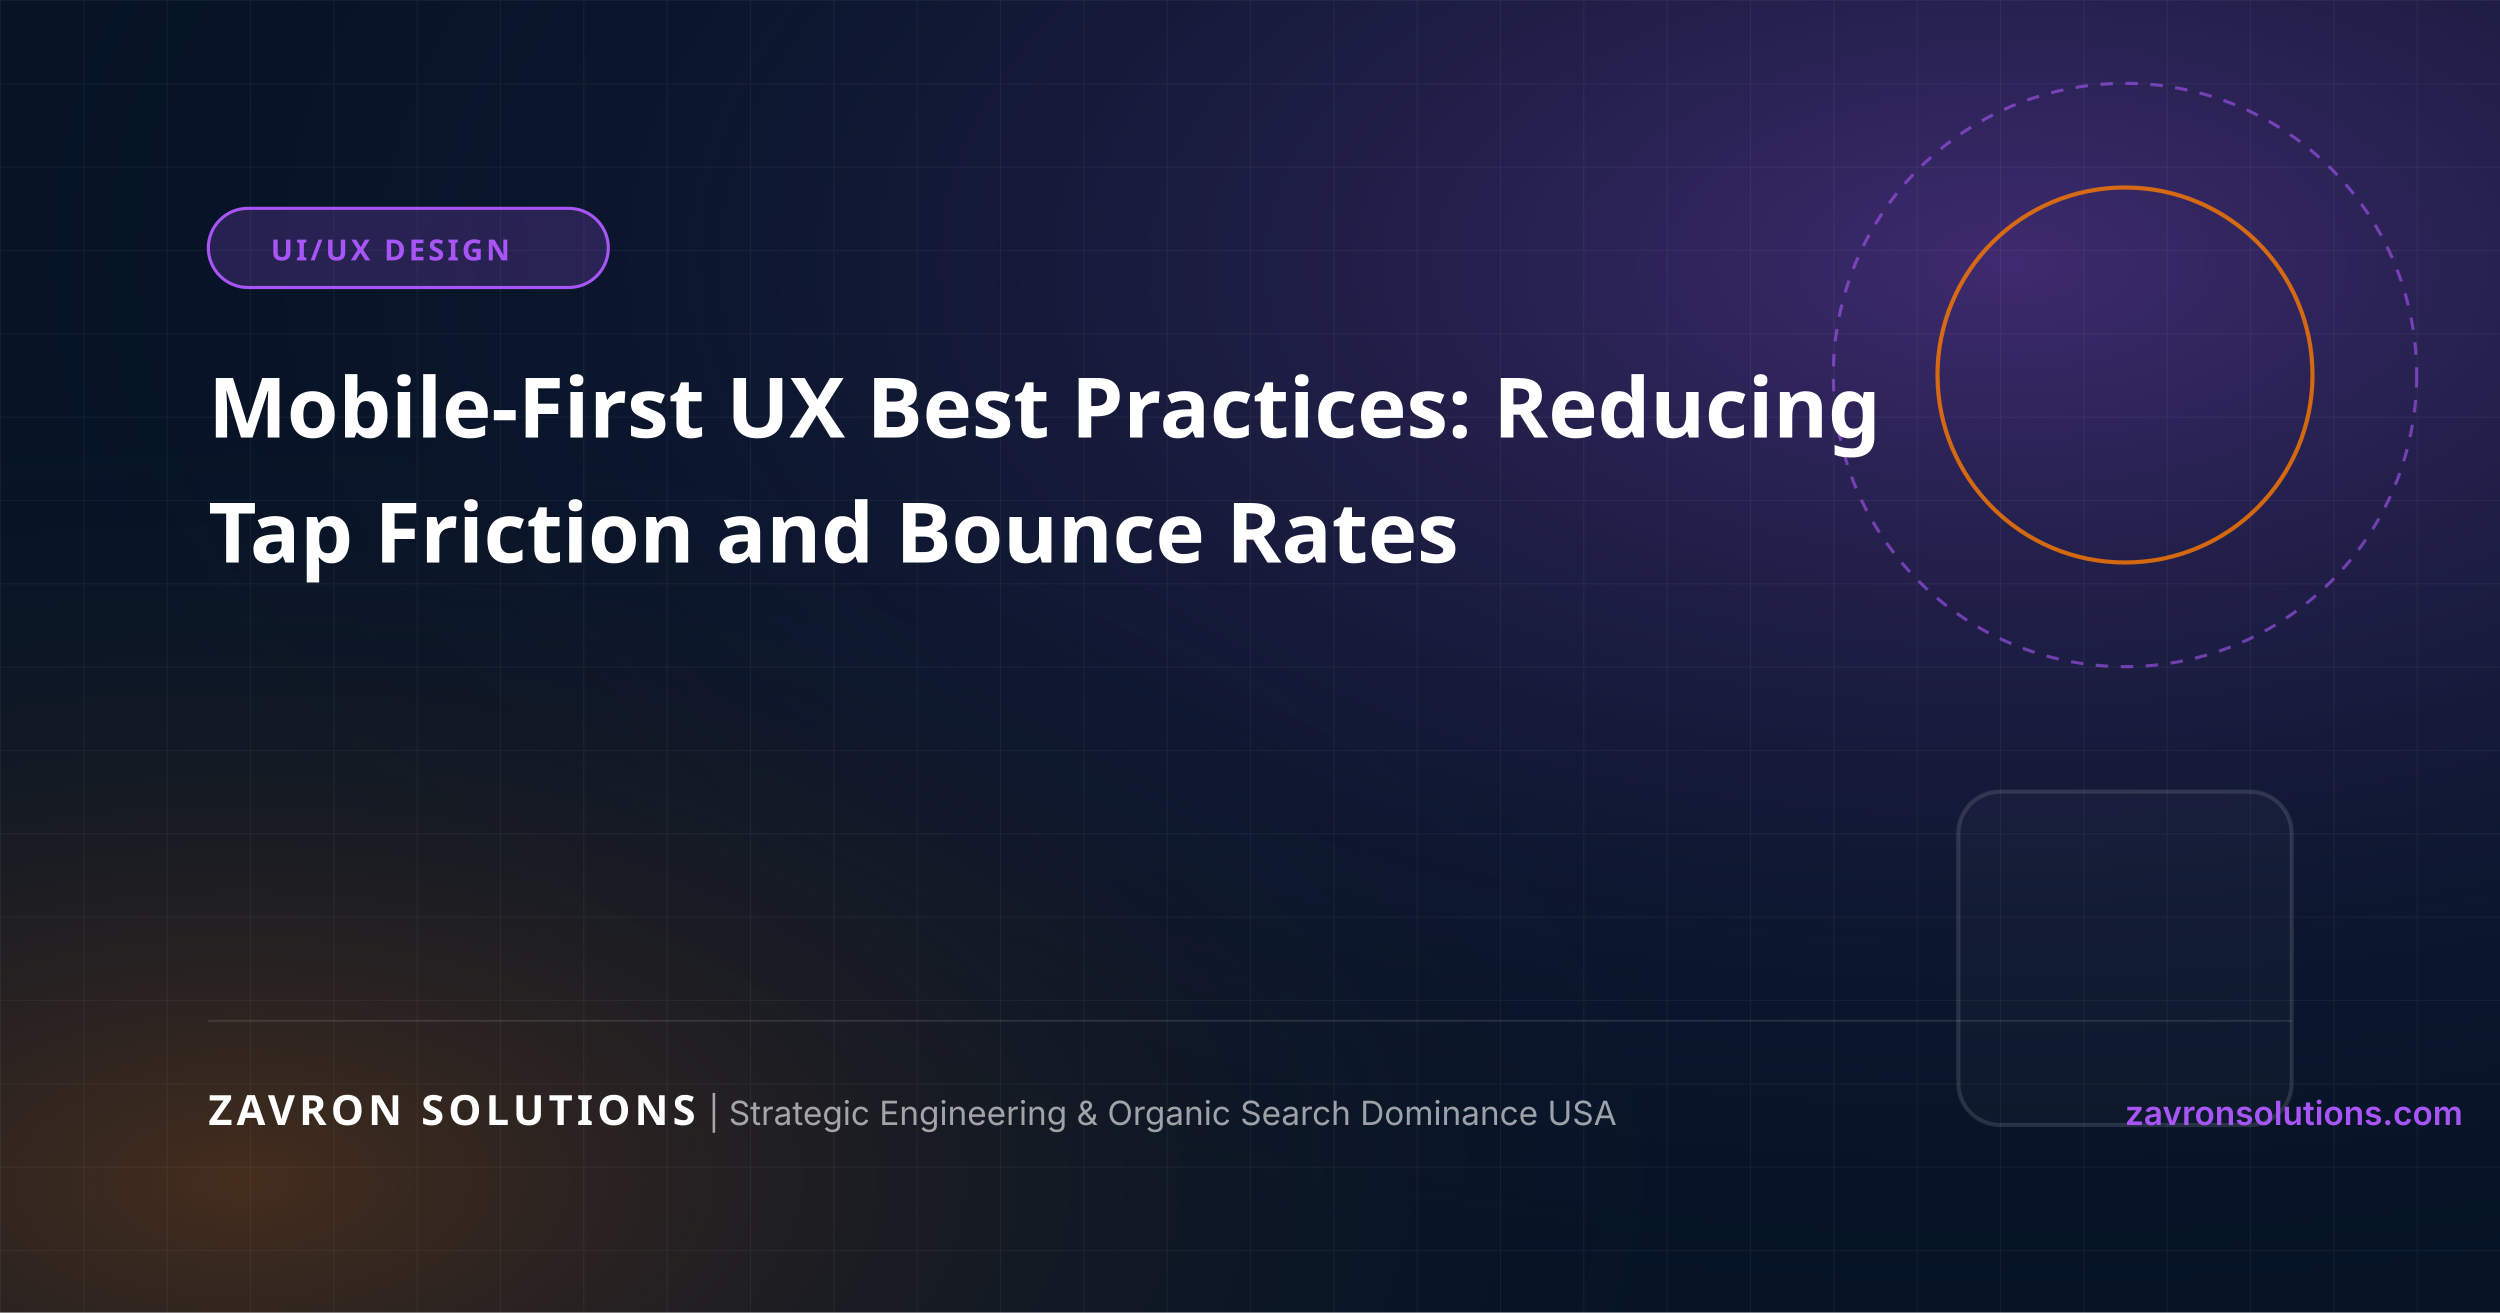
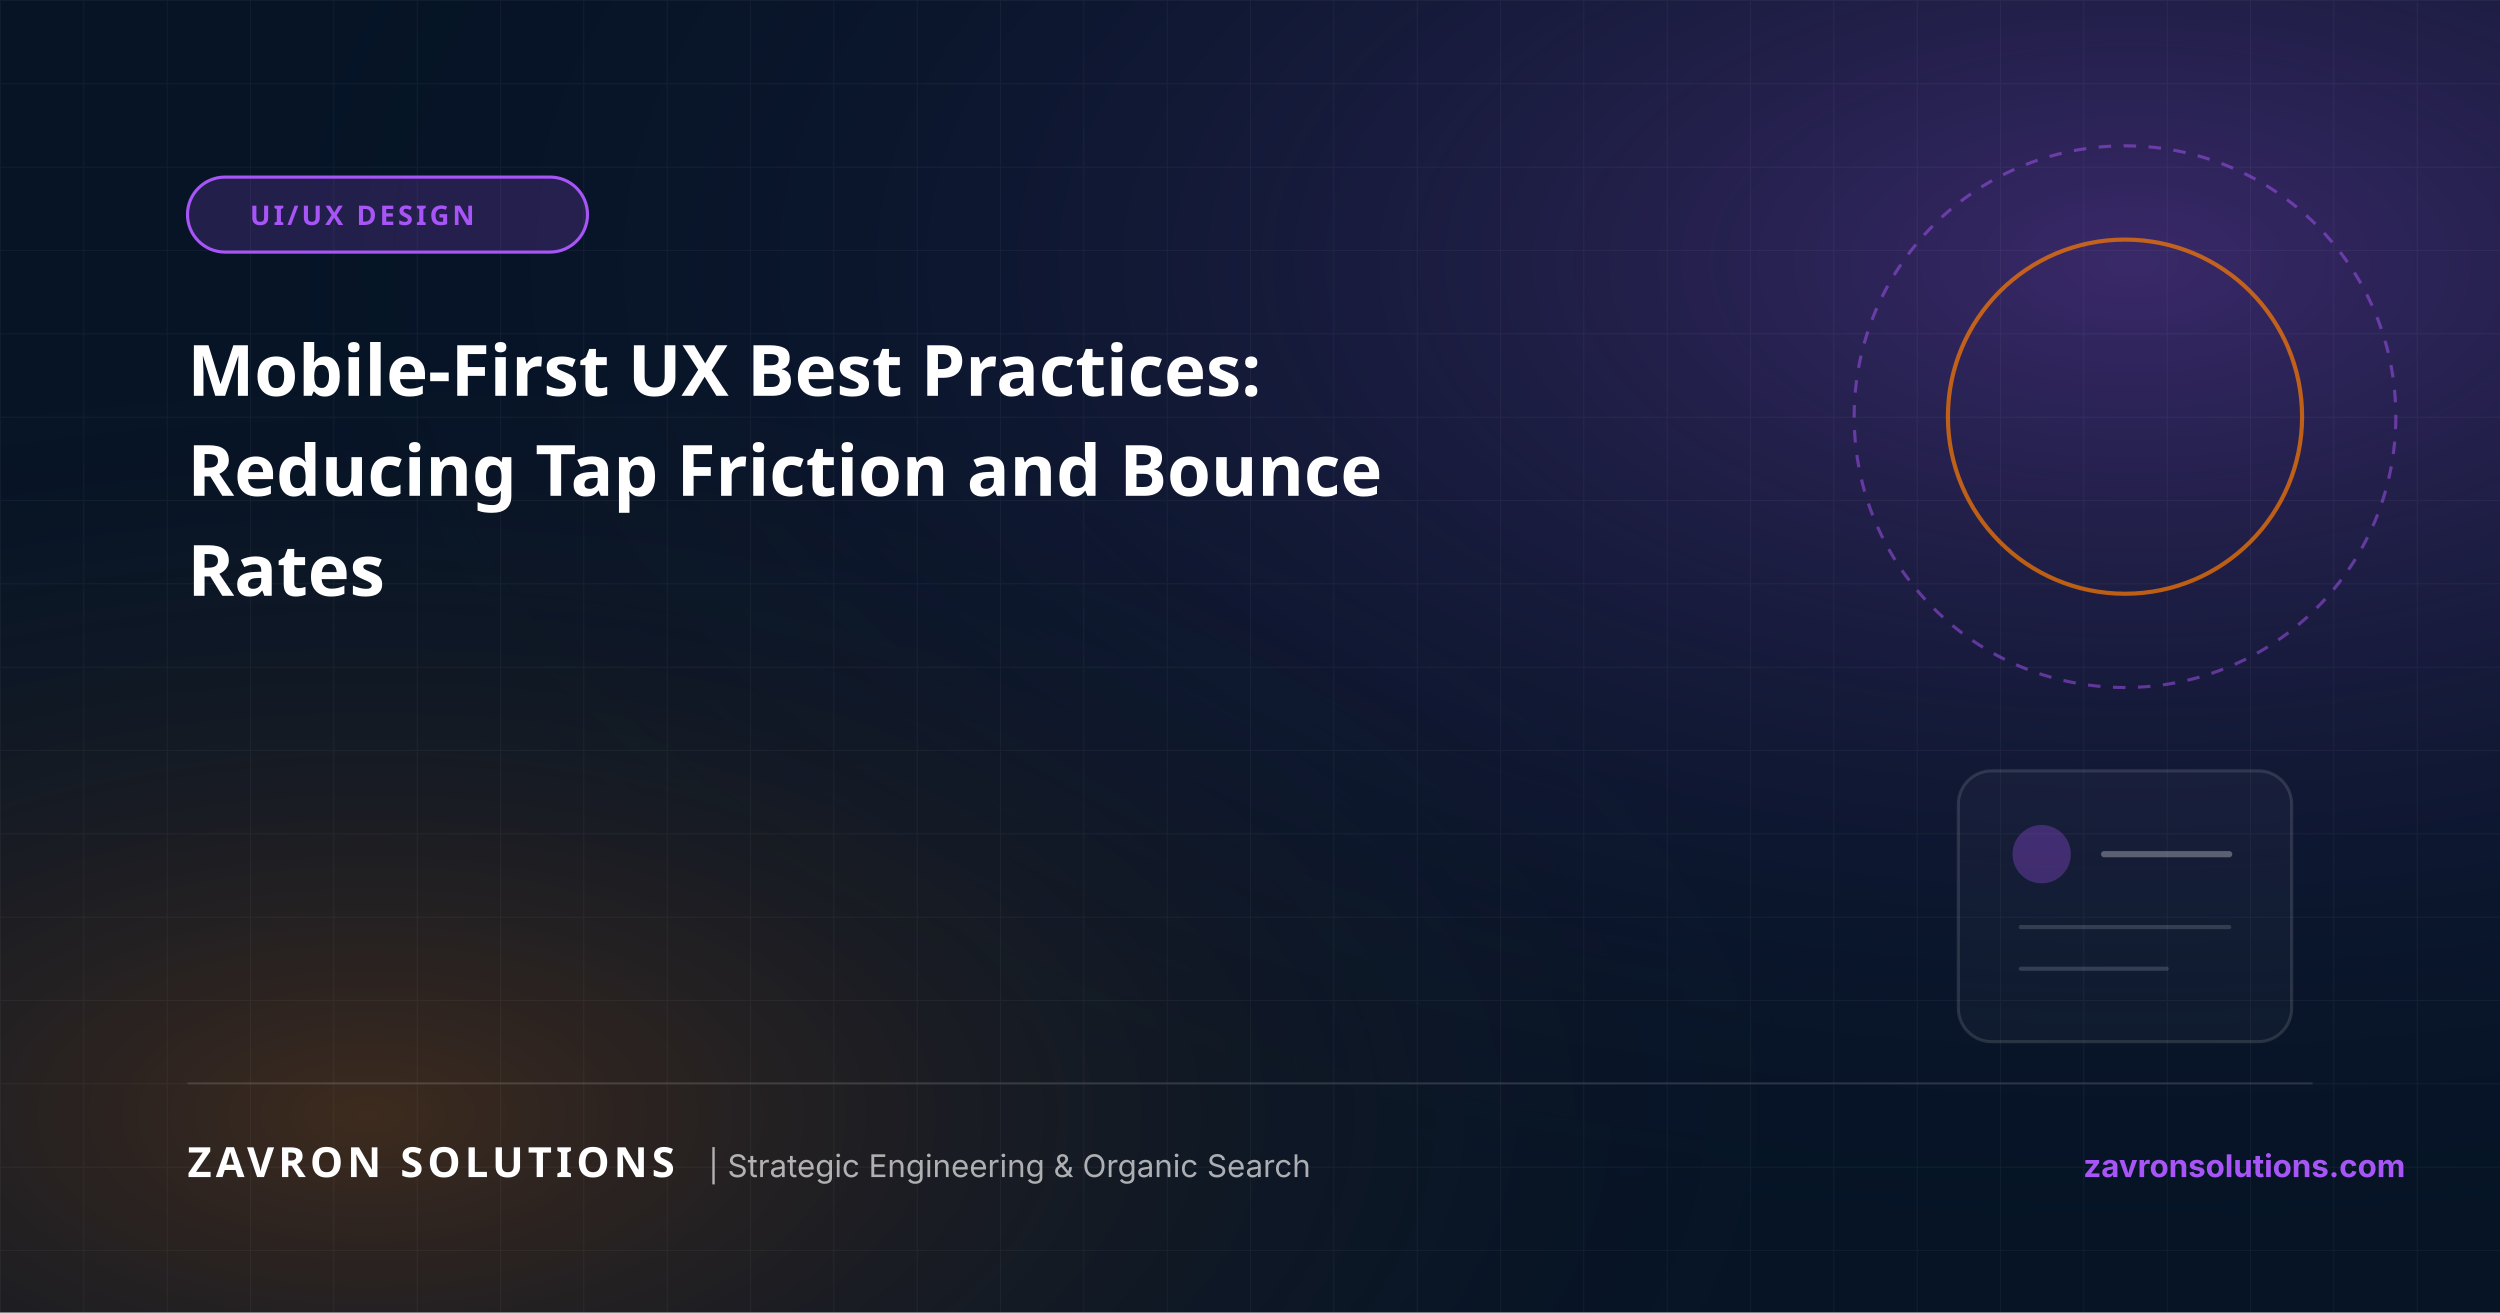
<svg xmlns="http://www.w3.org/2000/svg" width="1200" height="630" viewBox="0 0 1200 630" fill="none">
  <rect width="1200" height="630" fill="#061426" />
  <defs>
-     <radialGradient id="grad1" cx="0.8" cy="0.2" r="0.8">
-       <stop offset="0%" stop-color="#a855f7" stop-opacity="0.35" />
+     <radialGradient id="grad1" cx="0.85" cy="0.2" r="0.75">
+       <stop offset="0%" stop-color="#a855f7" stop-opacity="0.32" />
      <stop offset="100%" stop-color="#061426" stop-opacity="0" />
    </radialGradient>
-     <radialGradient id="grad2" cx="0.1" cy="0.9" r="0.6">
-       <stop offset="0%" stop-color="#ff7a00" stop-opacity="0.25" />
+     <radialGradient id="grad2" cx="0.15" cy="0.85" r="0.6">
+       <stop offset="0%" stop-color="#ff7a00" stop-opacity="0.22" />
      <stop offset="100%" stop-color="#061426" stop-opacity="0" />
    </radialGradient>
    <pattern id="grid" width="40" height="40" patternUnits="userSpaceOnUse">
-       <path d="M 40 0 L 0 0 0 40" fill="none" stroke="rgba(255,255,255,0.05)" stroke-width="1" />
+       <path d="M 40 0 L 0 0 0 40" fill="none" stroke="rgba(255,255,255,0.04)" stroke-width="1" />
    </pattern>
  </defs>
  <rect width="1200" height="630" fill="url(#grad1)" />
  <rect width="1200" height="630" fill="url(#grad2)" />
  <rect width="1200" height="630" fill="url(#grid)" />
-   <circle cx="1020" cy="180" r="140" stroke="#a855f7" stroke-width="1.5" stroke-dasharray="6 6" fill="none" opacity="0.6" />
-   <circle cx="1020" cy="180" r="90" stroke="#ff7a00" stroke-width="2" fill="none" opacity="0.8" />
-   <rect x="940" y="380" width="160" height="160" rx="20" stroke="rgba(255,255,255,0.12)" stroke-width="2" fill="rgba(255,255,255,0.02)" />
-   <rect x="100" y="100" width="192" height="38" rx="19" fill="#a855f7" fill-opacity="0.2" stroke="#a855f7" stroke-width="1.5" />
-   <text x="130" y="125" fill="#a855f7" font-family="Plus Jakarta Sans, sans-serif" font-size="14" font-weight="700" letter-spacing="1.5">UI/UX DESIGN</text>
-   <text x="100" y="210" fill="#FFFFFF" font-family="Plus Jakarta Sans, sans-serif" font-size="40" font-weight="800" line-height="1.2">Mobile-First UX Best Practices: Reducing</text>
-   <text x="100" y="270" fill="#FFFFFF" font-family="Plus Jakarta Sans, sans-serif" font-size="40" font-weight="800">Tap Friction and Bounce Rates</text>
-   <text x="100" y="330" fill="#FFFFFF" font-family="Plus Jakarta Sans, sans-serif" font-size="40" font-weight="800" />
-   <line x1="100" y1="490" x2="1100" y2="490" stroke="rgba(255,255,255,0.1)" stroke-width="1" />
-   <text x="100" y="540" fill="#FFFFFF" font-family="Plus Jakarta Sans, sans-serif" font-size="20" font-weight="800" letter-spacing="2">ZAVRON SOLUTIONS</text>
-   <text x="340" y="540" fill="rgba(255,255,255,0.6)" font-family="Inter, sans-serif" font-size="16">| Strategic Engineering &amp; Organic Search Dominance USA</text>
-   <text x="1020" y="540" fill="#a855f7" font-family="Inter, sans-serif" font-size="16" font-weight="600">zavronsolutions.com</text>
+   <circle cx="1020" cy="200" r="130" stroke="#a855f7" stroke-width="1.5" stroke-dasharray="6 6" fill="none" opacity="0.5" />
+   <circle cx="1020" cy="200" r="85" stroke="#ff7a00" stroke-width="2" fill="none" opacity="0.7" />
+   <rect x="940" y="370" width="160" height="130" rx="16" stroke="rgba(255,255,255,0.12)" stroke-width="1.5" fill="rgba(255,255,255,0.03)" />
+   <circle cx="980" cy="410" r="14" fill="#a855f7" fill-opacity="0.3" />
+   <line x1="1010" y1="410" x2="1070" y2="410" stroke="rgba(255,255,255,0.3)" stroke-width="3" stroke-linecap="round" />
+   <line x1="970" y1="445" x2="1070" y2="445" stroke="rgba(255,255,255,0.15)" stroke-width="2" stroke-linecap="round" />
+   <line x1="970" y1="465" x2="1040" y2="465" stroke="rgba(255,255,255,0.15)" stroke-width="2" stroke-linecap="round" />
+   <rect x="90" y="85" width="192" height="36" rx="18" fill="#a855f7" fill-opacity="0.18" stroke="#a855f7" stroke-width="1.5" />
+   <text x="120" y="108" fill="#a855f7" font-family="Plus Jakarta Sans, sans-serif" font-size="13" font-weight="700" letter-spacing="1.5">UI/UX DESIGN</text>
+   <text x="90" y="190" fill="#FFFFFF" font-family="Plus Jakarta Sans, sans-serif" font-size="34" font-weight="800">Mobile-First UX Best Practices:</text>
+   <text x="90" y="238" fill="#FFFFFF" font-family="Plus Jakarta Sans, sans-serif" font-size="34" font-weight="800">Reducing Tap Friction and Bounce</text>
+   <text x="90" y="286" fill="#FFFFFF" font-family="Plus Jakarta Sans, sans-serif" font-size="34" font-weight="800">Rates</text>
+   <line x1="90" y1="520" x2="1110" y2="520" stroke="rgba(255,255,255,0.12)" stroke-width="1" />
+   <text x="90" y="565" fill="#FFFFFF" font-family="Plus Jakarta Sans, sans-serif" font-size="20" font-weight="800" letter-spacing="2">ZAVRON SOLUTIONS</text>
+   <text x="340" y="565" fill="rgba(255,255,255,0.65)" font-family="Inter, sans-serif" font-size="15">| Strategic Engineering &amp; Organic Search</text>
+   <text x="1000" y="565" fill="#a855f7" font-family="Inter, sans-serif" font-size="15" font-weight="700">zavronsolutions.com</text>
</svg>
